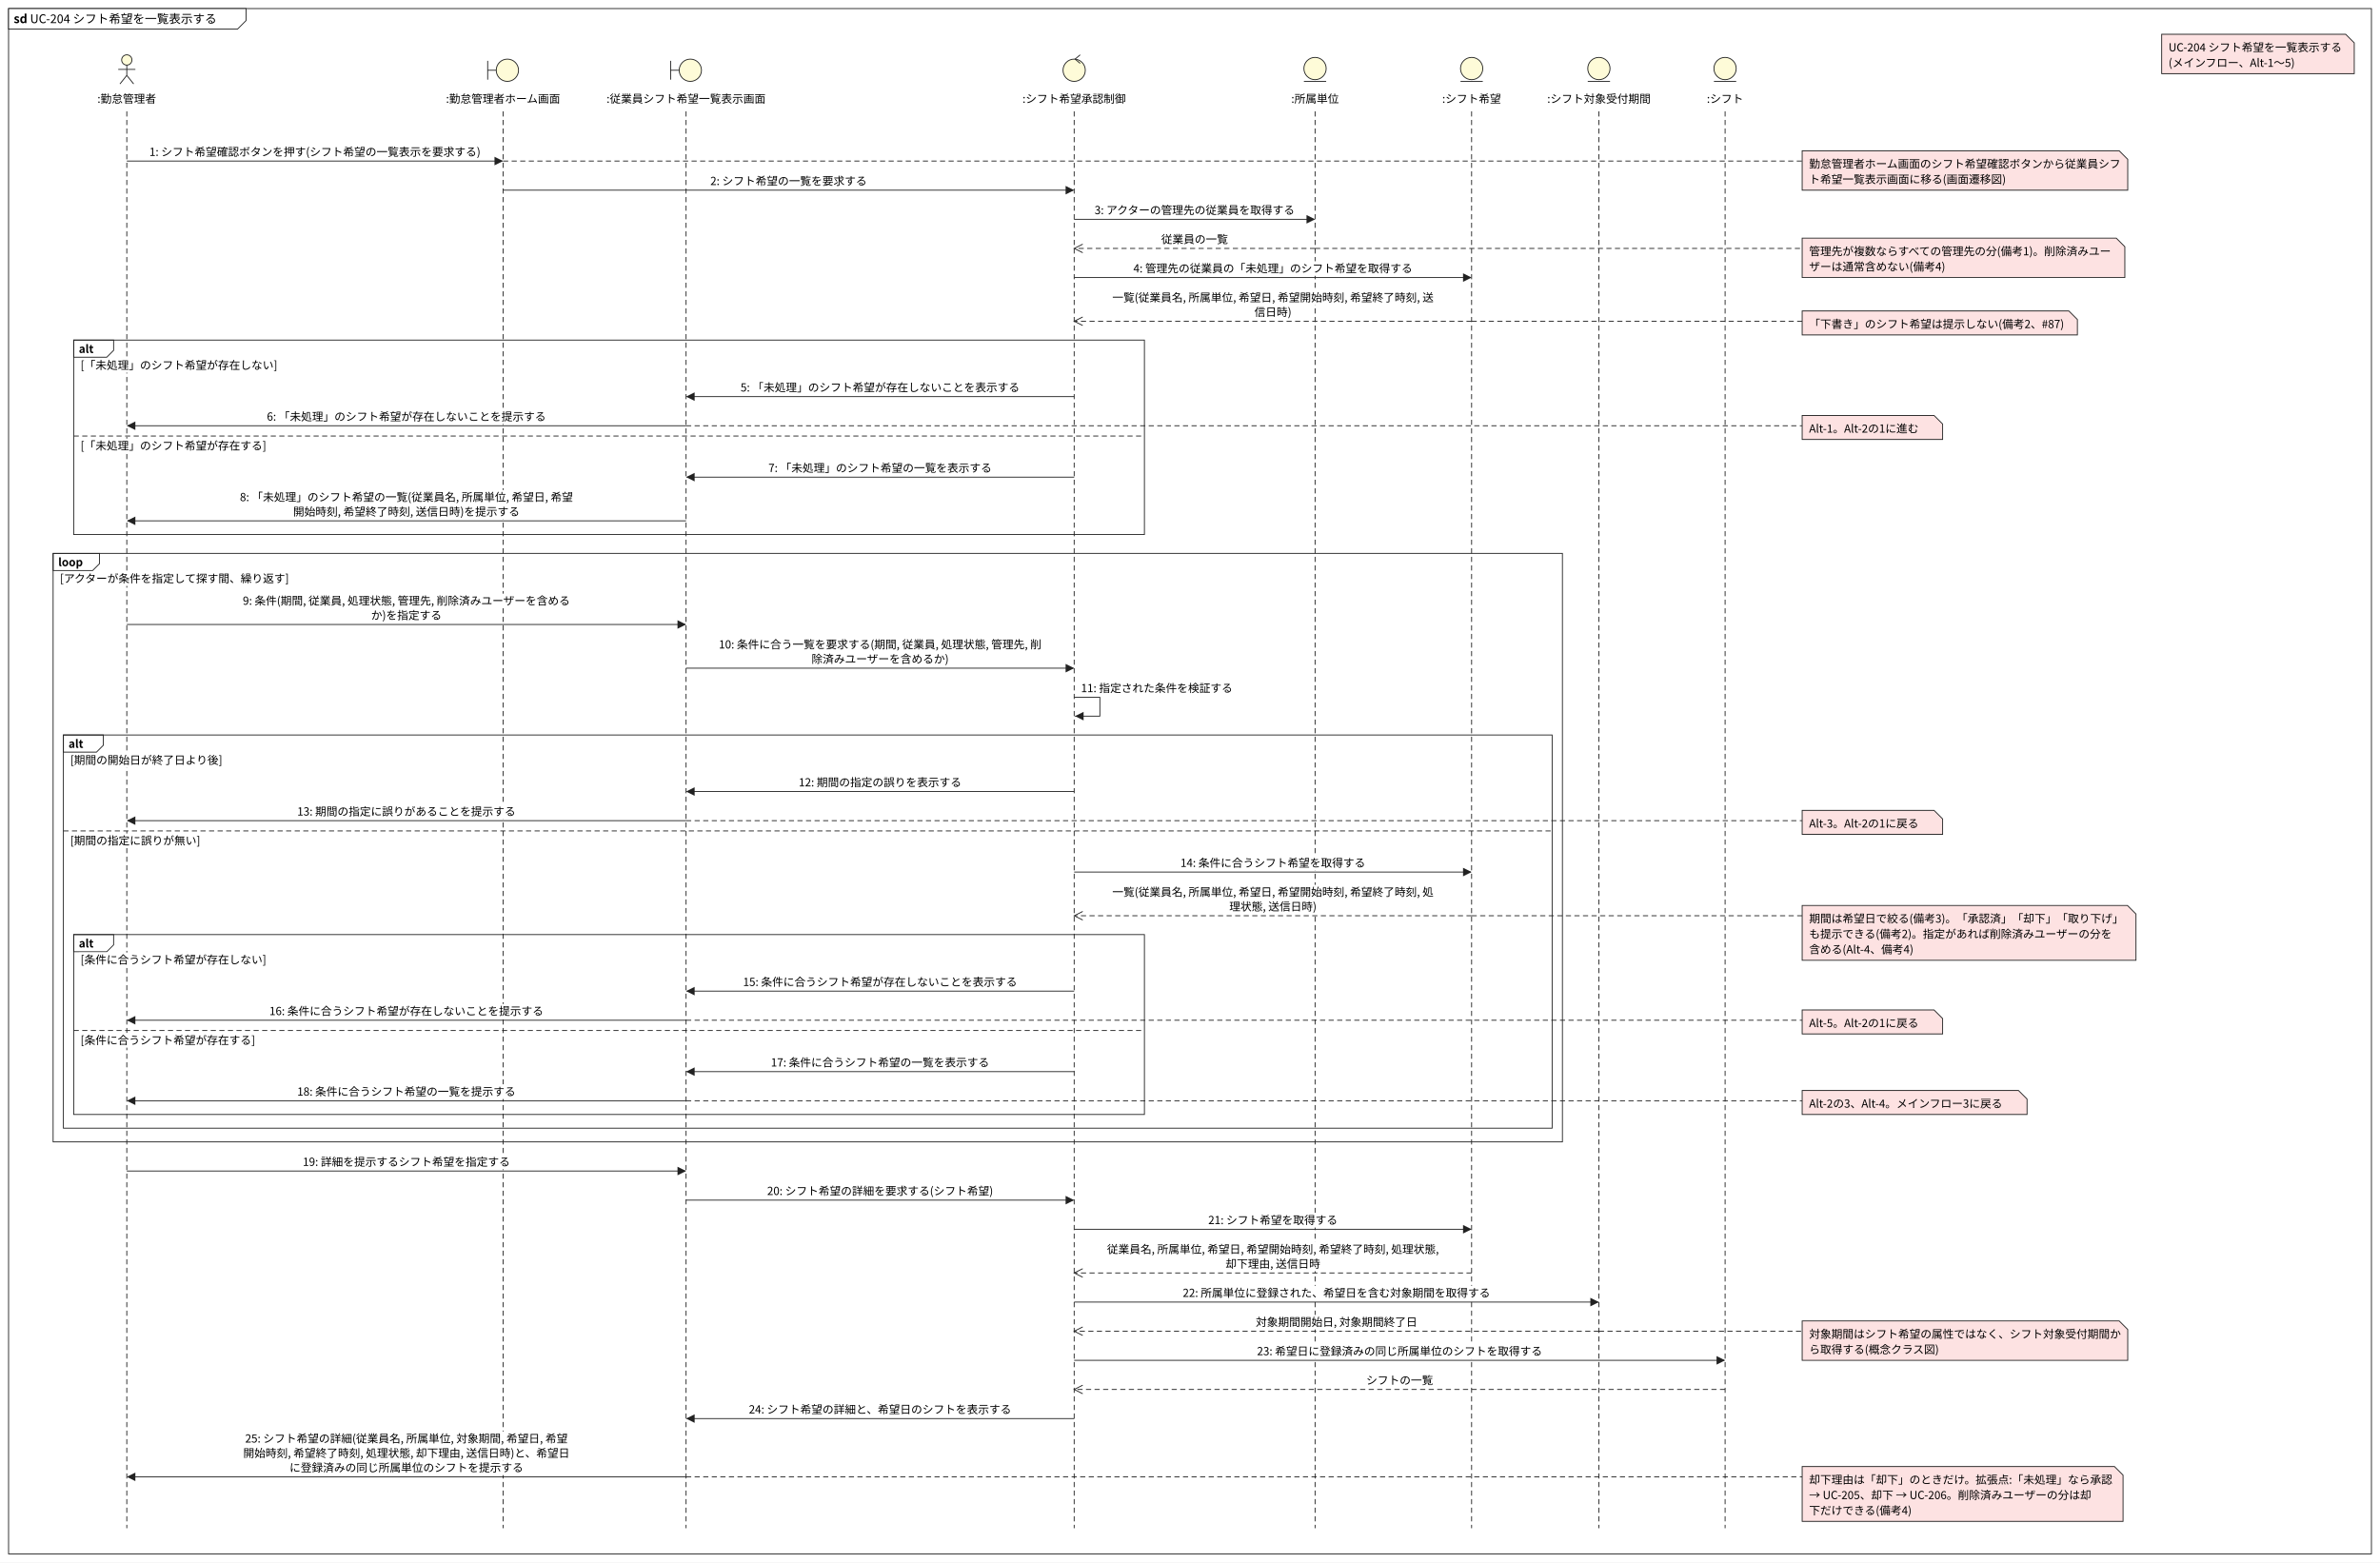
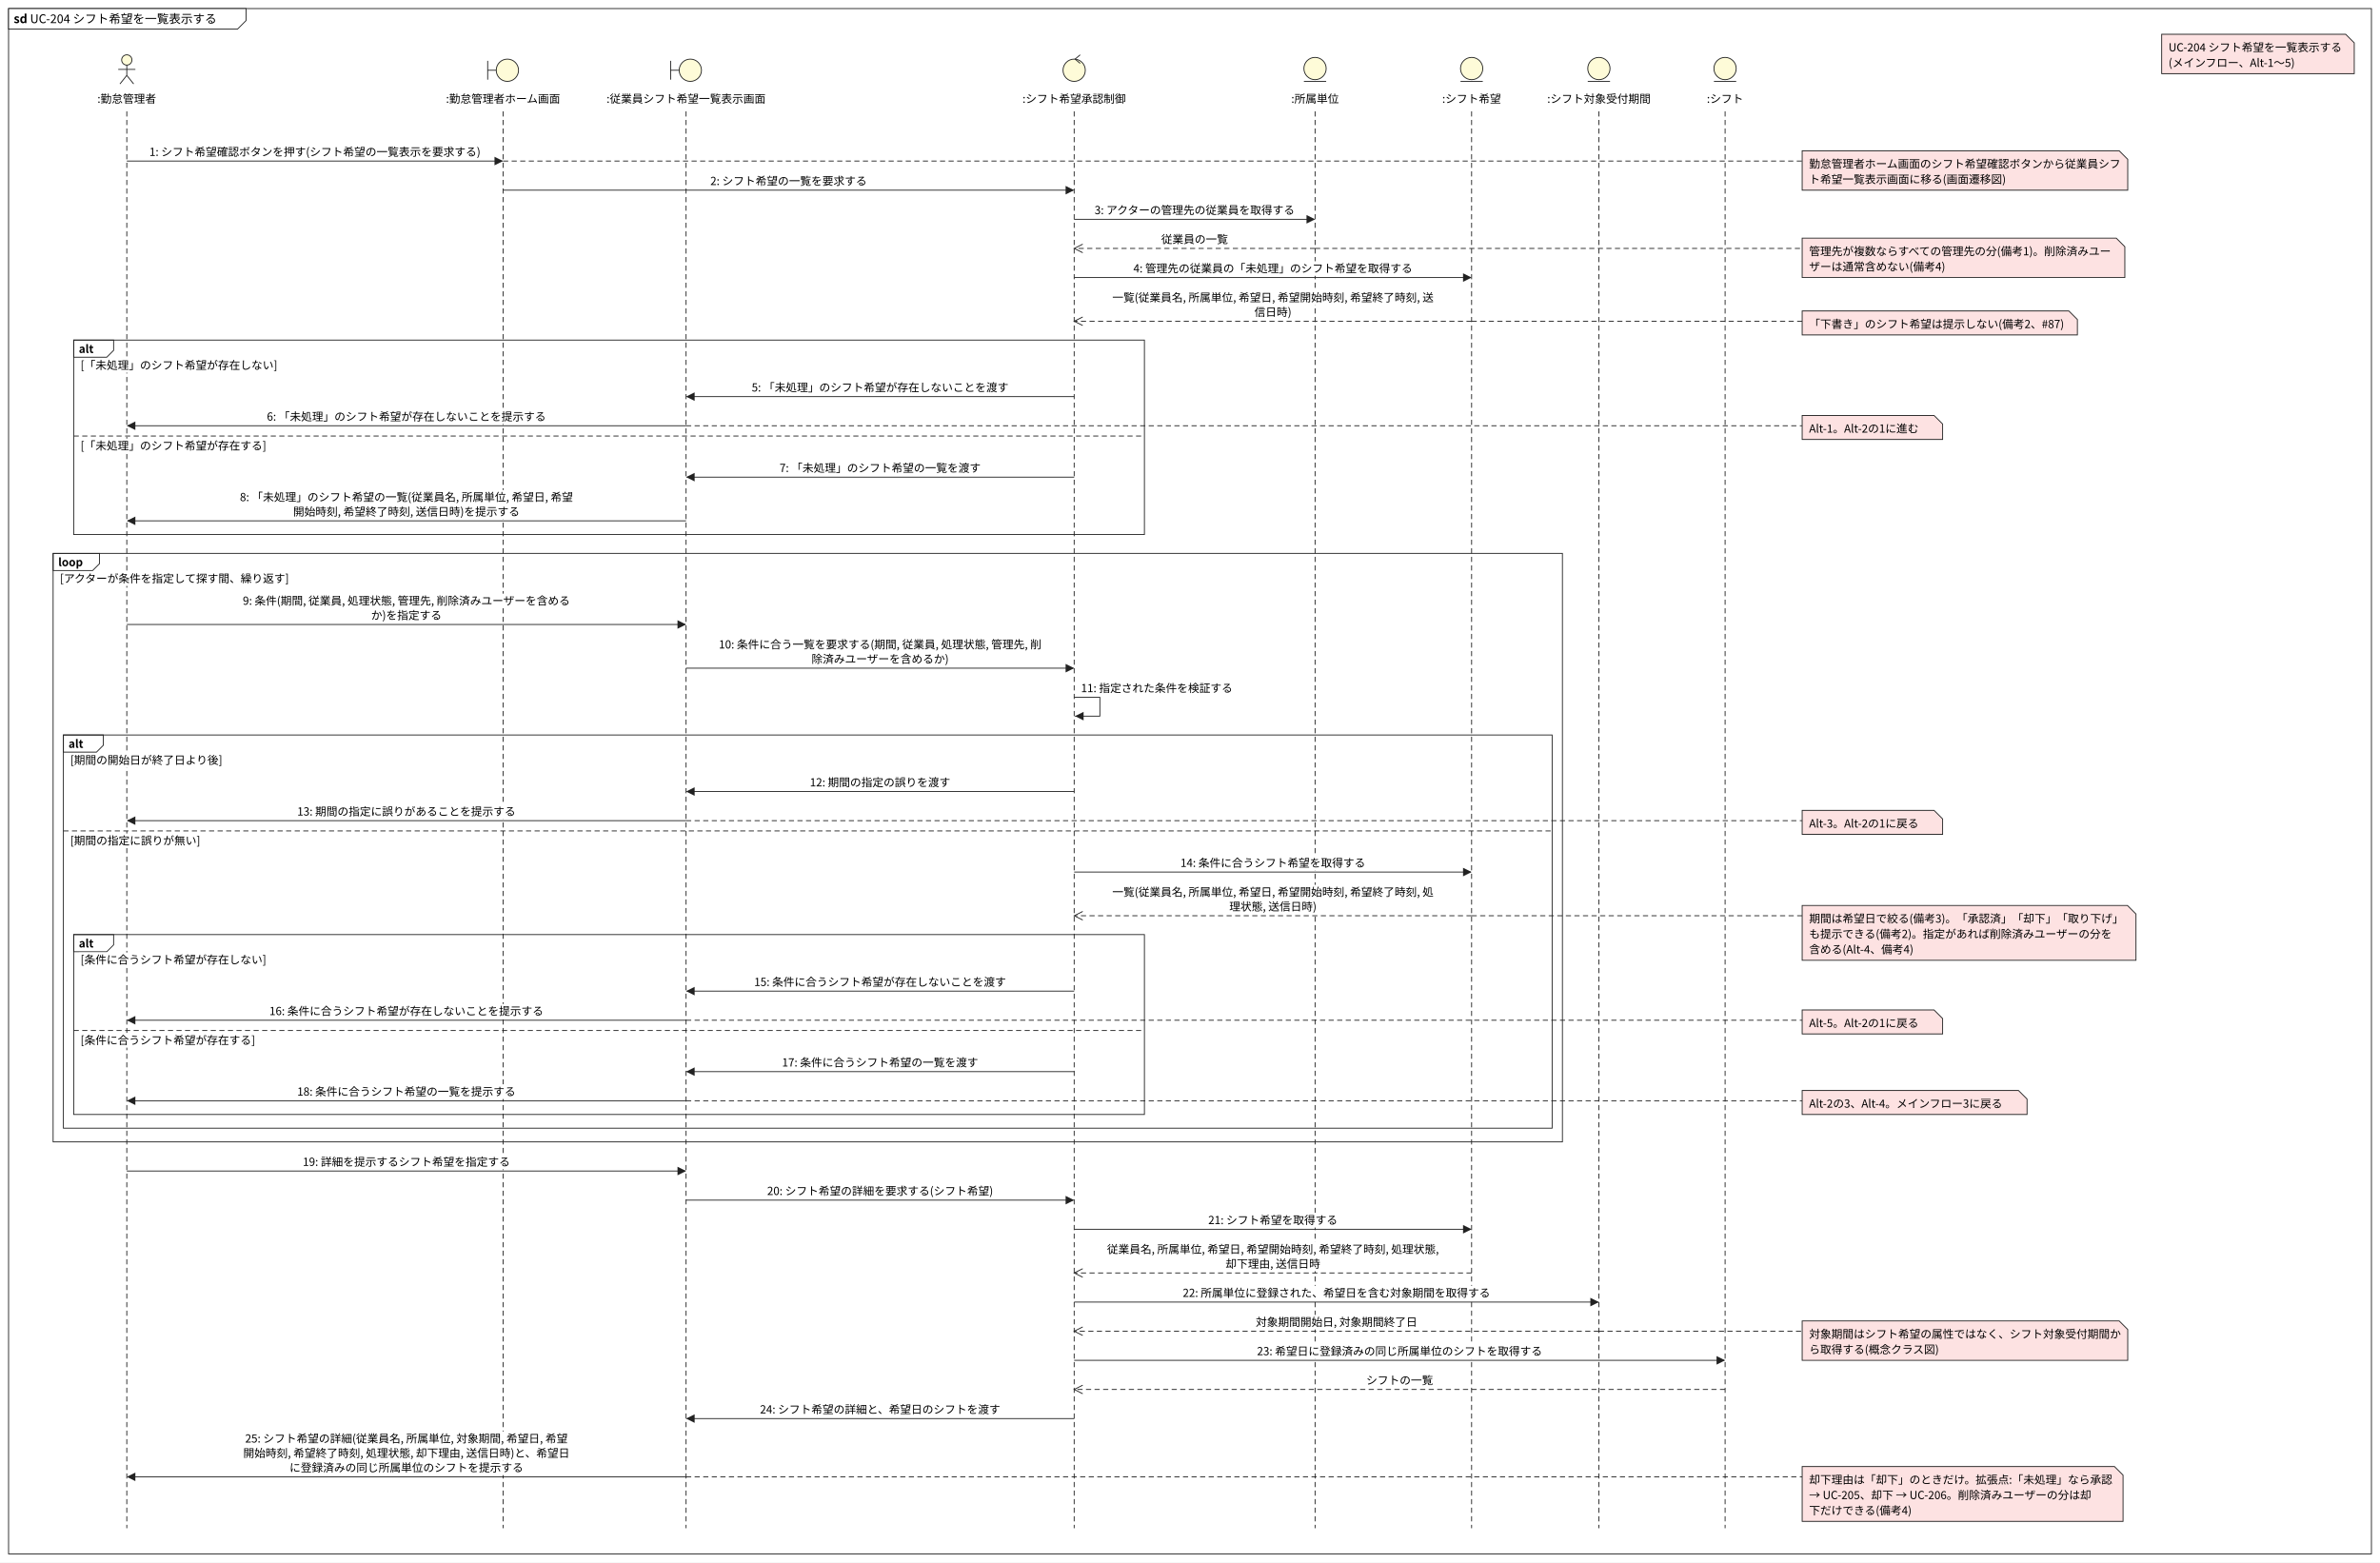
<svg xmlns="http://www.w3.org/2000/svg" width="2778" height="1824" viewBox="0 0 2778 1824" font-family="'Noto Sans CJK JP','Noto Sans JP','Hiragino Sans','Yu Gothic','Meiryo','IPAGothic',sans-serif">
  <rect width="100%" height="100%" fill="#fff" />
  <rect x="10" y="10" width="2758.0" height="1804.0" fill="none" stroke="#222" />
  <path d="M10 10 H287.2 V24 L277.2 34 H10 Z" fill="#fff" stroke="#222" />
  <line x1="148.0" y1="188.0" x2="586.2" y2="188.0" stroke="#222" stroke-width="1" />
  <polygon points="587.2,188.0 577.2,183.0 577.2,193.0" fill="#222" />
  <line x1="587.2" y1="188.0" x2="2103.6" y2="188.0" stroke="#222" stroke-width="1" stroke-dasharray="6 4" />
  <line x1="587.2" y1="222.0" x2="1252.8" y2="222.0" stroke="#222" stroke-width="1" />
  <polygon points="1253.8,222.0 1243.8,217.0 1243.8,227.0" fill="#222" />
  <line x1="1253.8" y1="256.0" x2="1534.0" y2="256.0" stroke="#222" stroke-width="1" />
  <polygon points="1535.0,256.0 1525.0,251.0 1525.0,261.0" fill="#222" />
  <line x1="1535.0" y1="290.0" x2="1254.8" y2="290.0" stroke="#222" stroke-width="1" stroke-dasharray="6 4" />
  <polyline points="1263.8,285.0 1253.8,290.0 1263.8,295.0" fill="none" stroke="#222" />
  <line x1="1535.0" y1="290.0" x2="2103.6" y2="290.0" stroke="#222" stroke-width="1" stroke-dasharray="6 4" />
  <line x1="1253.8" y1="324.0" x2="1716.7" y2="324.0" stroke="#222" stroke-width="1" />
  <polygon points="1717.7,324.0 1707.7,319.0 1707.7,329.0" fill="#222" />
  <line x1="1717.7" y1="375.0" x2="1254.8" y2="375.0" stroke="#222" stroke-width="1" stroke-dasharray="6 4" />
  <polyline points="1263.8,370.0 1253.8,375.0 1263.8,380.0" fill="none" stroke="#222" />
  <line x1="1717.7" y1="375.0" x2="2103.6" y2="375.0" stroke="#222" stroke-width="1" stroke-dasharray="6 4" />
  <path d="M86 397 H132.62 V409 L124.62 417 H86 Z" fill="#fff" stroke="#222" />
  <line x1="1253.8" y1="463.0" x2="801.8" y2="463.0" stroke="#222" stroke-width="1" />
  <polygon points="800.8,463.0 810.8,458.0 810.8,468.0" fill="#222" />
  <line x1="800.8" y1="497.0" x2="149.0" y2="497.0" stroke="#222" stroke-width="1" />
  <polygon points="148.0,497.0 158.0,492.0 158.0,502.0" fill="#222" />
  <line x1="800.8" y1="497.0" x2="2103.6" y2="497.0" stroke="#222" stroke-width="1" stroke-dasharray="6 4" />
  <line x1="1253.8" y1="557.0" x2="801.8" y2="557.0" stroke="#222" stroke-width="1" />
  <polygon points="800.8,557.0 810.8,552.0 810.8,562.0" fill="#222" />
  <line x1="800.8" y1="608.0" x2="149.0" y2="608.0" stroke="#222" stroke-width="1" />
  <polygon points="148.0,608.0 158.0,603.0 158.0,613.0" fill="#222" />
  <rect x="86.0" y="397.0" width="1249.8" height="227.0" rx="0" fill="none" stroke="#222" />
  <line x1="86.0" y1="509.0" x2="1335.8" y2="509.0" stroke="#222" stroke-width="1" stroke-dasharray="6 4" />
  <path d="M62 646 H116.16 V658 L108.16 666 H62 Z" fill="#fff" stroke="#222" />
  <line x1="148.0" y1="729.0" x2="799.8" y2="729.0" stroke="#222" stroke-width="1" />
  <polygon points="800.8,729.0 790.8,724.0 790.8,734.0" fill="#222" />
  <line x1="800.8" y1="780.0" x2="1252.8" y2="780.0" stroke="#222" stroke-width="1" />
  <polygon points="1253.8,780.0 1243.8,775.0 1243.8,785.0" fill="#222" />
  <polyline points="1253.8,814 1283.8,814 1283.8,836 1254.8,836" fill="none" stroke="#222" />
  <polygon points="1254.8,836.0 1264.8,831.0 1264.8,841.0" fill="#222" />
  <path d="M74 858 H120.62 V870 L112.62 878 H74 Z" fill="#fff" stroke="#222" />
  <line x1="1253.8" y1="924.0" x2="801.8" y2="924.0" stroke="#222" stroke-width="1" />
  <polygon points="800.8,924.0 810.8,919.0 810.8,929.0" fill="#222" />
  <line x1="800.8" y1="958.0" x2="149.0" y2="958.0" stroke="#222" stroke-width="1" />
  <polygon points="148.0,958.0 158.0,953.0 158.0,963.0" fill="#222" />
  <line x1="800.8" y1="958.0" x2="2103.6" y2="958.0" stroke="#222" stroke-width="1" stroke-dasharray="6 4" />
  <line x1="1253.8" y1="1018.0" x2="1716.7" y2="1018.0" stroke="#222" stroke-width="1" />
  <polygon points="1717.7,1018.0 1707.7,1013.0 1707.7,1023.0" fill="#222" />
  <line x1="1717.7" y1="1069.0" x2="1254.8" y2="1069.0" stroke="#222" stroke-width="1" stroke-dasharray="6 4" />
  <polyline points="1263.8,1064.0 1253.8,1069.0 1263.8,1074.0" fill="none" stroke="#222" />
  <line x1="1717.7" y1="1069.0" x2="2103.6" y2="1069.0" stroke="#222" stroke-width="1" stroke-dasharray="6 4" />
  <path d="M86 1091 H132.62 V1103 L124.62 1111 H86 Z" fill="#fff" stroke="#222" />
  <line x1="1253.8" y1="1157.0" x2="801.8" y2="1157.0" stroke="#222" stroke-width="1" />
  <polygon points="800.8,1157.0 810.8,1152.0 810.8,1162.0" fill="#222" />
  <line x1="800.8" y1="1191.0" x2="149.0" y2="1191.0" stroke="#222" stroke-width="1" />
  <polygon points="148.0,1191.0 158.0,1186.0 158.0,1196.0" fill="#222" />
  <line x1="800.8" y1="1191.0" x2="2103.6" y2="1191.0" stroke="#222" stroke-width="1" stroke-dasharray="6 4" />
  <line x1="1253.8" y1="1251.0" x2="801.8" y2="1251.0" stroke="#222" stroke-width="1" />
  <polygon points="800.8,1251.0 810.8,1246.0 810.8,1256.0" fill="#222" />
  <line x1="800.8" y1="1285.0" x2="149.0" y2="1285.0" stroke="#222" stroke-width="1" />
  <polygon points="148.0,1285.0 158.0,1280.0 158.0,1290.0" fill="#222" />
  <line x1="800.8" y1="1285.0" x2="2103.6" y2="1285.0" stroke="#222" stroke-width="1" stroke-dasharray="6 4" />
  <rect x="86.0" y="1091.0" width="1249.8" height="210.0" rx="0" fill="none" stroke="#222" />
  <line x1="86.0" y1="1203.0" x2="1335.8" y2="1203.0" stroke="#222" stroke-width="1" stroke-dasharray="6 4" />
  <rect x="74.0" y="858.0" width="1737.7" height="459.0" rx="0" fill="none" stroke="#222" />
  <line x1="74.0" y1="970.0" x2="1811.7" y2="970.0" stroke="#222" stroke-width="1" stroke-dasharray="6 4" />
  <rect x="62.0" y="646.0" width="1761.7" height="687.0" rx="0" fill="none" stroke="#222" />
  <line x1="148.0" y1="1367.0" x2="799.8" y2="1367.0" stroke="#222" stroke-width="1" />
  <polygon points="800.8,1367.0 790.8,1362.0 790.8,1372.0" fill="#222" />
  <line x1="800.8" y1="1401.0" x2="1252.8" y2="1401.0" stroke="#222" stroke-width="1" />
  <polygon points="1253.8,1401.0 1243.8,1396.0 1243.8,1406.0" fill="#222" />
  <line x1="1253.8" y1="1435.0" x2="1716.7" y2="1435.0" stroke="#222" stroke-width="1" />
  <polygon points="1717.7,1435.0 1707.7,1430.0 1707.7,1440.0" fill="#222" />
  <line x1="1717.7" y1="1486.0" x2="1254.8" y2="1486.0" stroke="#222" stroke-width="1" stroke-dasharray="6 4" />
  <polyline points="1263.8,1481.0 1253.8,1486.0 1263.8,1491.0" fill="none" stroke="#222" />
  <line x1="1253.8" y1="1520.0" x2="1865.3" y2="1520.0" stroke="#222" stroke-width="1" />
  <polygon points="1866.3,1520.0 1856.3,1515.0 1856.3,1525.0" fill="#222" />
  <line x1="1866.3" y1="1554.0" x2="1254.8" y2="1554.0" stroke="#222" stroke-width="1" stroke-dasharray="6 4" />
  <polyline points="1263.8,1549.0 1253.8,1554.0 1263.8,1559.0" fill="none" stroke="#222" />
  <line x1="1866.3" y1="1554.0" x2="2103.6" y2="1554.0" stroke="#222" stroke-width="1" stroke-dasharray="6 4" />
  <line x1="1253.8" y1="1588.0" x2="2012.6" y2="1588.0" stroke="#222" stroke-width="1" />
  <polygon points="2013.6,1588.0 2003.6,1583.0 2003.6,1593.0" fill="#222" />
  <line x1="2013.6" y1="1622.0" x2="1254.8" y2="1622.0" stroke="#222" stroke-width="1" stroke-dasharray="6 4" />
  <polyline points="1263.8,1617.0 1253.8,1622.0 1263.8,1627.0" fill="none" stroke="#222" />
  <line x1="1253.8" y1="1656.0" x2="801.8" y2="1656.0" stroke="#222" stroke-width="1" />
  <polygon points="800.8,1656.0 810.8,1651.0 810.8,1661.0" fill="#222" />
  <line x1="800.8" y1="1724.0" x2="149.0" y2="1724.0" stroke="#222" stroke-width="1" />
  <polygon points="148.0,1724.0 158.0,1719.0 158.0,1729.0" fill="#222" />
  <line x1="800.8" y1="1724.0" x2="2103.6" y2="1724.0" stroke="#222" stroke-width="1" stroke-dasharray="6 4" />
  <circle cx="148" cy="70" r="6" fill="#fefbd8" stroke="#222" />
  <path d="M148 76 V88 M138 81 H158 M148 88 L140 98 M148 88 L156 98" fill="none" stroke="#222" />
  <line x1="148.0" y1="130.0" x2="148.0" y2="1784.0" stroke="#222" stroke-width="1" stroke-dasharray="6 4" />
  <circle cx="592.24" cy="82" r="13" fill="#fefbd8" stroke="#222" />
  <path d="M579.24 82 H569.24 M569.24 71 V93" fill="none" stroke="#222" />
  <line x1="587.2" y1="130.0" x2="587.2" y2="1784.0" stroke="#222" stroke-width="1" stroke-dasharray="6 4" />
  <circle cx="805.78" cy="82" r="13" fill="#fefbd8" stroke="#222" />
  <path d="M792.78 82 H782.78 M782.78 71 V93" fill="none" stroke="#222" />
  <line x1="800.8" y1="130.0" x2="800.8" y2="1784.0" stroke="#222" stroke-width="1" stroke-dasharray="6 4" />
  <circle cx="1253.8" cy="82" r="13" fill="#fefbd8" stroke="#222" />
  <path d="M1254.8 69 l6 -5 M1254.8 69 l6 5" fill="none" stroke="#222" />
  <line x1="1253.8" y1="130.0" x2="1253.8" y2="1784.0" stroke="#222" stroke-width="1" stroke-dasharray="6 4" />
  <circle cx="1534.96" cy="80" r="13" fill="#fefbd8" stroke="#222" />
  <path d="M1521.96 95 H1547.96" fill="none" stroke="#222" />
  <line x1="1535.0" y1="130.0" x2="1535.0" y2="1784.0" stroke="#222" stroke-width="1" stroke-dasharray="6 4" />
  <circle cx="1717.74" cy="80" r="13" fill="#fefbd8" stroke="#222" />
  <path d="M1704.74 95 H1730.74" fill="none" stroke="#222" />
  <line x1="1717.7" y1="130.0" x2="1717.7" y2="1784.0" stroke="#222" stroke-width="1" stroke-dasharray="6 4" />
  <circle cx="1866.28" cy="80" r="13" fill="#fefbd8" stroke="#222" />
  <path d="M1853.28 95 H1879.28" fill="none" stroke="#222" />
  <line x1="1866.3" y1="130.0" x2="1866.3" y2="1784.0" stroke="#222" stroke-width="1" stroke-dasharray="6 4" />
  <circle cx="2013.55" cy="80" r="13" fill="#fefbd8" stroke="#222" />
  <path d="M2000.55 95 H2026.55" fill="none" stroke="#222" />
  <line x1="2013.6" y1="130.0" x2="2013.6" y2="1784.0" stroke="#222" stroke-width="1" stroke-dasharray="6 4" />
  <rect x="164.8" y="169.0" width="405.7" height="17.0" fill="#fff" />
  <text x="367.6" y="182.0" font-size="13" text-anchor="middle">1: シフト希望確認ボタンを押す(シフト希望の一覧表示を要求する)</text>
  <rect x="822.7" y="203.0" width="195.6" height="17.0" fill="#fff" />
  <text x="920.5" y="216.0" font-size="13" text-anchor="middle">2: シフト希望の一覧を要求する</text>
  <rect x="1270.6" y="237.0" width="247.6" height="17.0" fill="#fff" />
  <text x="1394.4" y="250.0" font-size="13" text-anchor="middle">3: アクターの管理先の従業員を取得する</text>
  <rect x="1353.4" y="271.0" width="82.0" height="17.0" fill="#fff" />
  <text x="1394.4" y="284.0" font-size="13" text-anchor="middle">従業員の一覧</text>
  <rect x="1316.5" y="305.0" width="338.6" height="17.0" fill="#fff" />
  <text x="1485.8" y="318.0" font-size="13" text-anchor="middle">4: 管理先の従業員の「未処理」のシフト希望を取得する</text>
  <rect x="1273.3" y="339.0" width="424.9" height="17.0" fill="#fff" />
  <text x="1485.8" y="352.0" font-size="13" text-anchor="middle">一覧(従業員名, 所属単位, 希望日, 希望開始時刻, 希望終了時刻, 送</text>
  <rect x="1460.5" y="356.0" width="50.5" height="17.0" fill="#fff" />
  <text x="1485.8" y="369.0" font-size="13" text-anchor="middle">信日時)</text>
  <text x="92.0" y="412.0" font-size="13" text-anchor="start" font-weight="bold">alt</text>
  <rect x="92.0" y="418.0" width="240.1" height="17.0" fill="#fff" />
  <text x="94.0" y="431.0" font-size="13" text-anchor="start">[「未処理」のシフト希望が存在しない]</text>
-   <rect x="858.0" y="444.0" width="338.6" height="17.0" fill="#fff" />
-   <text x="1027.3" y="457.0" font-size="13" text-anchor="middle">5: 「未処理」のシフト希望が存在しないことを表示する</text>
+   <rect x="871.0" y="444.0" width="312.6" height="17.0" fill="#fff" />
+   <text x="1027.3" y="457.0" font-size="13" text-anchor="middle">5: 「未処理」のシフト希望が存在しないことを渡す</text>
  <rect x="305.1" y="478.0" width="338.6" height="17.0" fill="#fff" />
  <text x="474.4" y="491.0" font-size="13" text-anchor="middle">6: 「未処理」のシフト希望が存在しないことを提示する</text>
  <rect x="92.0" y="512.0" width="227.1" height="17.0" fill="#fff" />
  <text x="94.0" y="525.0" font-size="13" text-anchor="start">[「未処理」のシフト希望が存在する]</text>
-   <rect x="890.5" y="538.0" width="273.6" height="17.0" fill="#fff" />
-   <text x="1027.3" y="551.0" font-size="13" text-anchor="middle">7: 「未処理」のシフト希望の一覧を表示する</text>
+   <rect x="903.5" y="538.0" width="247.6" height="17.0" fill="#fff" />
+   <text x="1027.3" y="551.0" font-size="13" text-anchor="middle">7: 「未処理」のシフト希望の一覧を渡す</text>
  <rect x="259.2" y="572.0" width="430.4" height="17.0" fill="#fff" />
  <text x="474.4" y="585.0" font-size="13" text-anchor="middle">8: 「未処理」のシフト希望の一覧(従業員名, 所属単位, 希望日, 希望</text>
  <rect x="330.0" y="589.0" width="288.7" height="17.0" fill="#fff" />
  <text x="474.4" y="602.0" font-size="13" text-anchor="middle">開始時刻, 希望終了時刻, 送信日時)を提示する</text>
  <text x="68.0" y="661.0" font-size="13" text-anchor="start" font-weight="bold">loop</text>
  <rect x="68.0" y="667.0" width="279.1" height="17.0" fill="#fff" />
  <text x="70.0" y="680.0" font-size="13" text-anchor="start">[アクターが条件を指定して探す間、繰り返す]</text>
  <rect x="258.1" y="693.0" width="432.5" height="17.0" fill="#fff" />
  <text x="474.4" y="706.0" font-size="13" text-anchor="middle">9: 条件(期間, 従業員, 処理状態, 管理先, 削除済みユーザーを含める</text>
  <rect x="429.6" y="710.0" width="89.5" height="17.0" fill="#fff" />
  <text x="474.4" y="723.0" font-size="13" text-anchor="middle">か)を指定する</text>
  <rect x="813.8" y="744.0" width="427.0" height="17.0" fill="#fff" />
  <text x="1027.3" y="757.0" font-size="13" text-anchor="middle">10: 条件に合う一覧を要求する(期間, 従業員, 処理状態, 管理先, 削</text>
  <rect x="943.5" y="761.0" width="167.5" height="17.0" fill="#fff" />
  <text x="1027.3" y="774.0" font-size="13" text-anchor="middle">除済みユーザーを含めるか)</text>
  <rect x="1259.8" y="795.0" width="190.2" height="17.0" fill="#fff" />
  <text x="1261.8" y="808.0" font-size="13" text-anchor="start">11: 指定された条件を検証する</text>
  <text x="80.0" y="873.0" font-size="13" text-anchor="start" font-weight="bold">alt</text>
  <rect x="80.0" y="879.0" width="188.1" height="17.0" fill="#fff" />
  <text x="82.0" y="892.0" font-size="13" text-anchor="start">[期間の開始日が終了日より後]</text>
-   <rect x="925.7" y="905.0" width="203.2" height="17.0" fill="#fff" />
-   <text x="1027.3" y="918.0" font-size="13" text-anchor="middle">12: 期間の指定の誤りを表示する</text>
+   <rect x="938.7" y="905.0" width="177.2" height="17.0" fill="#fff" />
+   <text x="1027.3" y="918.0" font-size="13" text-anchor="middle">12: 期間の指定の誤りを渡す</text>
  <rect x="340.3" y="939.0" width="268.2" height="17.0" fill="#fff" />
  <text x="474.4" y="952.0" font-size="13" text-anchor="middle">13: 期間の指定に誤りがあることを提示する</text>
  <rect x="80.0" y="973.0" width="162.1" height="17.0" fill="#fff" />
  <text x="82.0" y="986.0" font-size="13" text-anchor="start">[期間の指定に誤りが無い]</text>
  <rect x="1371.2" y="999.0" width="229.2" height="17.0" fill="#fff" />
  <text x="1485.8" y="1012.0" font-size="13" text-anchor="middle">14: 条件に合うシフト希望を取得する</text>
  <rect x="1273.3" y="1033.0" width="424.9" height="17.0" fill="#fff" />
  <text x="1485.8" y="1046.0" font-size="13" text-anchor="middle">一覧(従業員名, 所属単位, 希望日, 希望開始時刻, 希望終了時刻, 処</text>
  <rect x="1427.0" y="1050.0" width="117.6" height="17.0" fill="#fff" />
  <text x="1485.8" y="1063.0" font-size="13" text-anchor="middle">理状態, 送信日時)</text>
  <text x="92.0" y="1106.0" font-size="13" text-anchor="start" font-weight="bold">alt</text>
  <rect x="92.0" y="1112.0" width="227.1" height="17.0" fill="#fff" />
  <text x="94.0" y="1125.0" font-size="13" text-anchor="start">[条件に合うシフト希望が存在しない]</text>
-   <rect x="860.7" y="1138.0" width="333.2" height="17.0" fill="#fff" />
-   <text x="1027.3" y="1151.0" font-size="13" text-anchor="middle">15: 条件に合うシフト希望が存在しないことを表示する</text>
+   <rect x="873.7" y="1138.0" width="307.2" height="17.0" fill="#fff" />
+   <text x="1027.3" y="1151.0" font-size="13" text-anchor="middle">15: 条件に合うシフト希望が存在しないことを渡す</text>
  <rect x="307.8" y="1172.0" width="333.2" height="17.0" fill="#fff" />
  <text x="474.4" y="1185.0" font-size="13" text-anchor="middle">16: 条件に合うシフト希望が存在しないことを提示する</text>
  <rect x="92.0" y="1206.0" width="214.1" height="17.0" fill="#fff" />
  <text x="94.0" y="1219.0" font-size="13" text-anchor="start">[条件に合うシフト希望が存在する]</text>
-   <rect x="893.2" y="1232.0" width="268.2" height="17.0" fill="#fff" />
-   <text x="1027.3" y="1245.0" font-size="13" text-anchor="middle">17: 条件に合うシフト希望の一覧を表示する</text>
+   <rect x="906.2" y="1232.0" width="242.2" height="17.0" fill="#fff" />
+   <text x="1027.3" y="1245.0" font-size="13" text-anchor="middle">17: 条件に合うシフト希望の一覧を渡す</text>
  <rect x="340.3" y="1266.0" width="268.2" height="17.0" fill="#fff" />
  <text x="474.4" y="1279.0" font-size="13" text-anchor="middle">18: 条件に合うシフト希望の一覧を提示する</text>
  <rect x="346.8" y="1348.0" width="255.2" height="17.0" fill="#fff" />
  <text x="474.4" y="1361.0" font-size="13" text-anchor="middle">19: 詳細を提示するシフト希望を指定する</text>
  <rect x="885.7" y="1382.0" width="283.2" height="17.0" fill="#fff" />
  <text x="1027.3" y="1395.0" font-size="13" text-anchor="middle">20: シフト希望の詳細を要求する(シフト希望)</text>
  <rect x="1403.7" y="1416.0" width="164.2" height="17.0" fill="#fff" />
  <text x="1485.8" y="1429.0" font-size="13" text-anchor="middle">21: シフト希望を取得する</text>
  <rect x="1266.8" y="1450.0" width="437.9" height="17.0" fill="#fff" />
  <text x="1485.8" y="1463.0" font-size="13" text-anchor="middle">従業員名, 所属単位, 希望日, 希望開始時刻, 希望終了時刻, 処理状態,</text>
  <rect x="1420.5" y="1467.0" width="130.6" height="17.0" fill="#fff" />
  <text x="1485.8" y="1480.0" font-size="13" text-anchor="middle"> 却下理由, 送信日時</text>
  <rect x="1374.0" y="1501.0" width="372.2" height="17.0" fill="#fff" />
  <text x="1560.0" y="1514.0" font-size="13" text-anchor="middle">22: 所属単位に登録された、希望日を含む対象期間を取得する</text>
  <rect x="1459.5" y="1535.0" width="201.1" height="17.0" fill="#fff" />
  <text x="1560.0" y="1548.0" font-size="13" text-anchor="middle">対象期間開始日, 対象期間終了日</text>
  <rect x="1460.6" y="1569.0" width="346.2" height="17.0" fill="#fff" />
  <text x="1633.7" y="1582.0" font-size="13" text-anchor="middle">23: 希望日に登録済みの同じ所属単位のシフトを取得する</text>
  <rect x="1592.7" y="1603.0" width="82.0" height="17.0" fill="#fff" />
  <text x="1633.7" y="1616.0" font-size="13" text-anchor="middle">シフトの一覧</text>
-   <rect x="867.2" y="1637.0" width="320.2" height="17.0" fill="#fff" />
-   <text x="1027.3" y="1650.0" font-size="13" text-anchor="middle">24: シフト希望の詳細と、希望日のシフトを表示する</text>
+   <rect x="880.2" y="1637.0" width="294.2" height="17.0" fill="#fff" />
+   <text x="1027.3" y="1650.0" font-size="13" text-anchor="middle">24: シフト希望の詳細と、希望日のシフトを渡す</text>
  <rect x="260.9" y="1671.0" width="427.0" height="17.0" fill="#fff" />
  <text x="474.4" y="1684.0" font-size="13" text-anchor="middle">25: シフト希望の詳細(従業員名, 所属単位, 対象期間, 希望日, 希望</text>
  <rect x="263.0" y="1688.0" width="422.9" height="17.0" fill="#fff" />
  <text x="474.4" y="1701.0" font-size="13" text-anchor="middle">開始時刻, 希望終了時刻, 処理状態, 却下理由, 送信日時)と、希望日</text>
  <rect x="335.9" y="1705.0" width="277.0" height="17.0" fill="#fff" />
  <text x="474.4" y="1718.0" font-size="13" text-anchor="middle">に登録済みの同じ所属単位のシフトを提示する</text>
  <text x="148.0" y="120.0" font-size="13" text-anchor="middle">:勤怠管理者</text>
  <text x="587.2" y="120.0" font-size="13" text-anchor="middle">:勤怠管理者ホーム画面</text>
  <text x="800.8" y="120.0" font-size="13" text-anchor="middle">:従業員シフト希望一覧表示画面</text>
  <text x="1253.8" y="120.0" font-size="13" text-anchor="middle">:シフト希望承認制御</text>
  <text x="1535.0" y="120.0" font-size="13" text-anchor="middle">:所属単位</text>
  <text x="1717.7" y="120.0" font-size="13" text-anchor="middle">:シフト希望</text>
  <text x="1866.3" y="120.0" font-size="13" text-anchor="middle">:シフト対象受付期間</text>
  <text x="2013.6" y="120.0" font-size="13" text-anchor="middle">:シフト</text>
  <path d="M2103.55 176 H2473.55 L2483.55 186 V222 H2103.55 Z" fill="#fde2e2" stroke="#222" />
  <text x="2111.6" y="196.0" font-size="13" text-anchor="start">勤怠管理者ホーム画面のシフト希望確認ボタンから従業員シフ</text>
  <text x="2111.6" y="214.0" font-size="13" text-anchor="start">ト希望一覧表示画面に移る(画面遷移図)</text>
  <path d="M2103.55 278 H2470.17 L2480.17 288 V324 H2103.55 Z" fill="#fde2e2" stroke="#222" />
  <text x="2111.6" y="298.0" font-size="13" text-anchor="start">管理先が複数ならすべての管理先の分(備考1)。削除済みユー</text>
  <text x="2111.6" y="316.0" font-size="13" text-anchor="start">ザーは通常含めない(備考4)</text>
  <path d="M2103.55 363 H2414.79 L2424.79 373 V391 H2103.55 Z" fill="#fde2e2" stroke="#222" />
  <text x="2111.6" y="383.0" font-size="13" text-anchor="start">「下書き」のシフト希望は提示しない(備考2、#87)</text>
  <path d="M2103.55 485 H2257.49 L2267.49 495 V513 H2103.55 Z" fill="#fde2e2" stroke="#222" />
  <text x="2111.6" y="505.0" font-size="13" text-anchor="start">Alt-1。Alt-2の1に進む</text>
  <path d="M2103.55 946 H2257.49 L2267.49 956 V974 H2103.55 Z" fill="#fde2e2" stroke="#222" />
  <text x="2111.6" y="966.0" font-size="13" text-anchor="start">Alt-3。Alt-2の1に戻る</text>
  <path d="M2103.55 1057 H2483.17 L2493.17 1067 V1121 H2103.55 Z" fill="#fde2e2" stroke="#222" />
  <text x="2111.6" y="1077.0" font-size="13" text-anchor="start">期間は希望日で絞る(備考3)。「承認済」「却下」「取り下げ」</text>
  <text x="2111.6" y="1095.0" font-size="13" text-anchor="start">も提示できる(備考2)。指定があれば削除済みユーザーの分を</text>
  <text x="2111.6" y="1113.0" font-size="13" text-anchor="start">含める(Alt-4、備考4)</text>
  <path d="M2103.55 1179 H2257.49 L2267.49 1189 V1207 H2103.55 Z" fill="#fde2e2" stroke="#222" />
  <text x="2111.6" y="1199.0" font-size="13" text-anchor="start">Alt-5。Alt-2の1に戻る</text>
  <path d="M2103.55 1273 H2356.03 L2366.03 1283 V1301 H2103.55 Z" fill="#fde2e2" stroke="#222" />
  <text x="2111.6" y="1293.0" font-size="13" text-anchor="start">Alt-2の3、Alt-4。メインフロー3に戻る</text>
  <path d="M2103.55 1542 H2473.55 L2483.55 1552 V1588 H2103.55 Z" fill="#fde2e2" stroke="#222" />
  <text x="2111.6" y="1562.0" font-size="13" text-anchor="start">対象期間はシフト希望の属性ではなく、シフト対象受付期間か</text>
  <text x="2111.6" y="1580.0" font-size="13" text-anchor="start">ら取得する(概念クラス図)</text>
  <path d="M2103.55 1712 H2468.09 L2478.09 1722 V1776 H2103.55 Z" fill="#fde2e2" stroke="#222" />
  <text x="2111.6" y="1732.0" font-size="13" text-anchor="start">却下理由は「却下」のときだけ。拡張点:「未処理」なら承認</text>
  <text x="2111.6" y="1750.0" font-size="13" text-anchor="start"> → UC-205、却下 → UC-206。削除済みユーザーの分は却</text>
  <text x="2111.6" y="1768.0" font-size="13" text-anchor="start">下だけできる(備考4)</text>
  <path d="M2523.17 40 H2737.95 L2747.95 50 V86 H2523.17 Z" fill="#fde2e2" stroke="#222" />
  <text x="2531.2" y="60.0" font-size="13" text-anchor="start">UC-204 シフト希望を一覧表示する</text>
  <text x="2531.2" y="78.0" font-size="13" text-anchor="start">(メインフロー、Alt-1〜5)</text>
  <text x="16" y="27" font-size="14">
    <tspan font-weight="bold">sd</tspan> UC-204 シフト希望を一覧表示する</text>
</svg>
